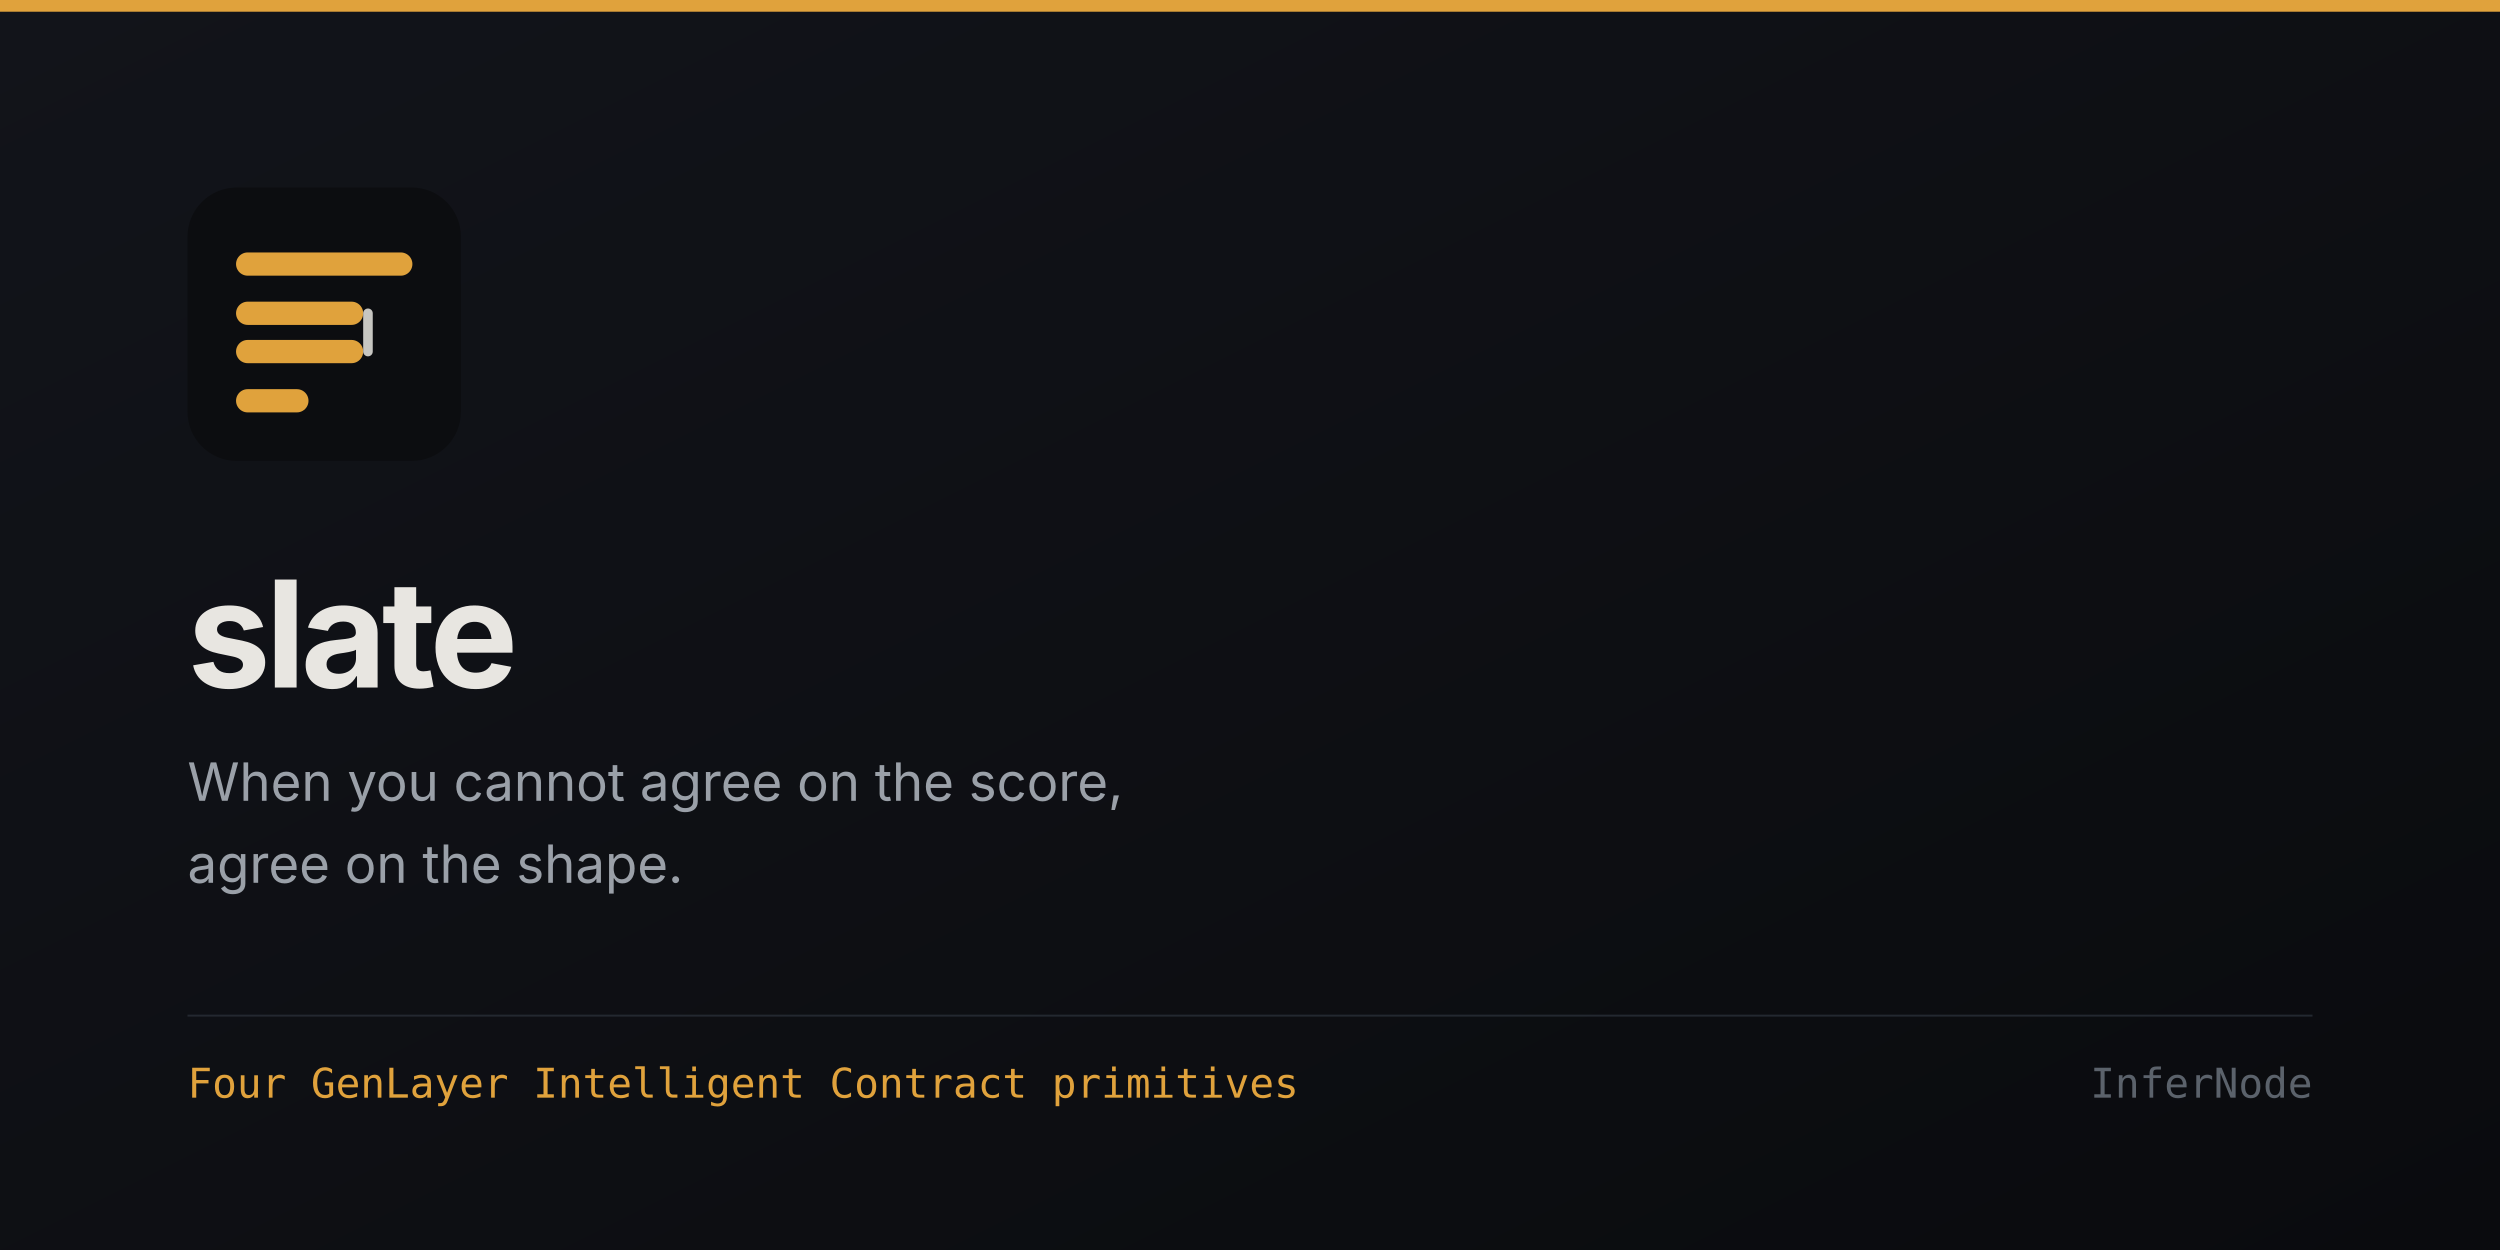
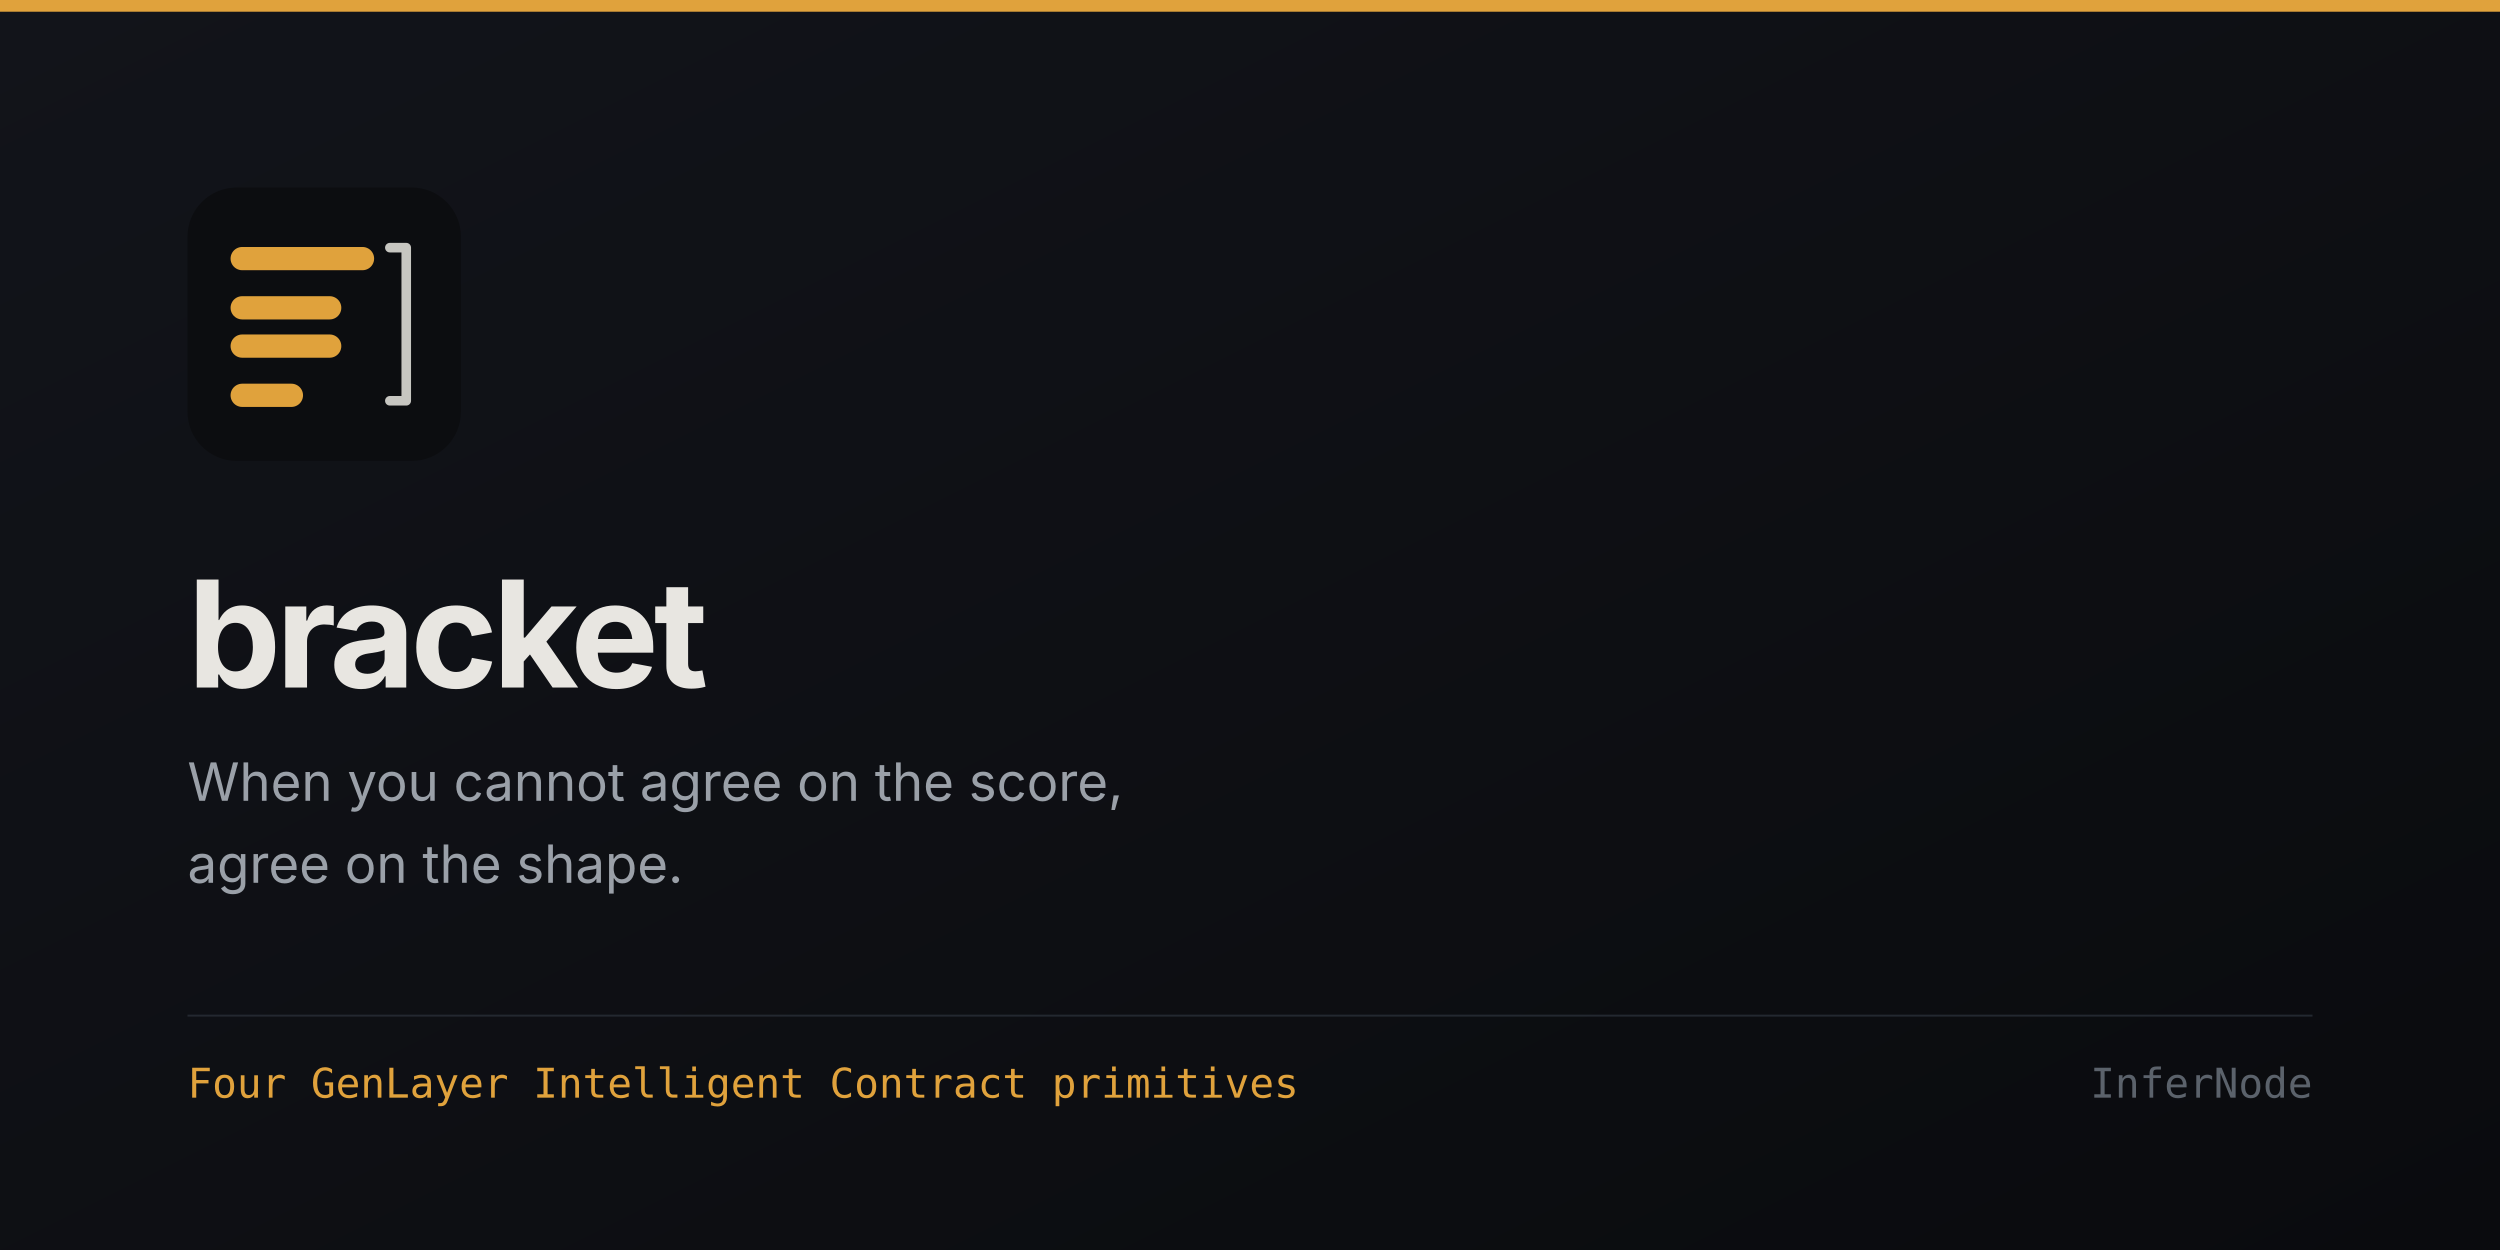
<svg xmlns="http://www.w3.org/2000/svg" viewBox="0 0 1280 640" width="1280" height="640">
  <defs>
    <linearGradient id="bg" x1="0" y1="0" x2="1" y2="1">
      <stop offset="0" stop-color="#12141A" />
      <stop offset="1" stop-color="#0A0B0E" />
    </linearGradient>
  </defs>
  <rect width="1280" height="640" fill="url(#bg)" />
  <rect x="0" y="0" width="1280" height="6" fill="#E0A23C" />
  <g transform="translate(96,96) scale(1.4)">
    <rect width="100" height="100" rx="18" fill="#0C0D10" />
    <g stroke="#E0A23C" stroke-width="8.5" stroke-linecap="round">
-       <line x1="22" y1="28" x2="78" y2="28" />
-       <line x1="22" y1="46" x2="60" y2="46" />
-       <line x1="22" y1="60" x2="60" y2="60" />
-       <line x1="22" y1="78" x2="40" y2="78" />
+       <line x1="20" y1="26" x2="64" y2="26" />
+       <line x1="20" y1="44" x2="52" y2="44" />
+       <line x1="20" y1="58" x2="52" y2="58" />
+       <line x1="20" y1="76" x2="38" y2="76" />
    </g>
-     <line x1="66" y1="46" x2="66" y2="60" stroke="#E8E6E1" stroke-width="3.5" stroke-linecap="round" opacity="0.85" />
+     <path d="M 74 22 L 80 22 L 80 78 L 74 78" fill="none" stroke="#E8E6E1" stroke-width="3.5" stroke-linecap="round" stroke-linejoin="round" opacity="0.85" />
  </g>
-   <text x="96" y="352" font-family="Inter, Helvetica Neue, Arial, sans-serif" font-size="76" font-weight="700" letter-spacing="-2.6" fill="#E8E6E1">slate</text>
+   <text x="96" y="352" font-family="Inter, Helvetica Neue, Arial, sans-serif" font-size="76" font-weight="700" letter-spacing="-2.6" fill="#E8E6E1">bracket</text>
  <text x="96" y="410" font-family="Inter, Helvetica Neue, Arial, sans-serif" font-size="27" fill="#9AA0A8">When you cannot agree on the score,</text>
  <text x="96" y="452" font-family="Inter, Helvetica Neue, Arial, sans-serif" font-size="27" fill="#9AA0A8">agree on the shape.</text>
  <line x1="96" y1="520" x2="1184" y2="520" stroke="#232830" stroke-width="1" />
  <text x="96" y="562" font-family="ui-monospace, Menlo, monospace" font-size="21" fill="#E0A23C">Four GenLayer Intelligent Contract primitives</text>
  <text x="1184" y="562" text-anchor="end" font-family="ui-monospace, Menlo, monospace" font-size="21" fill="#5B626B">InferNode</text>
</svg>
